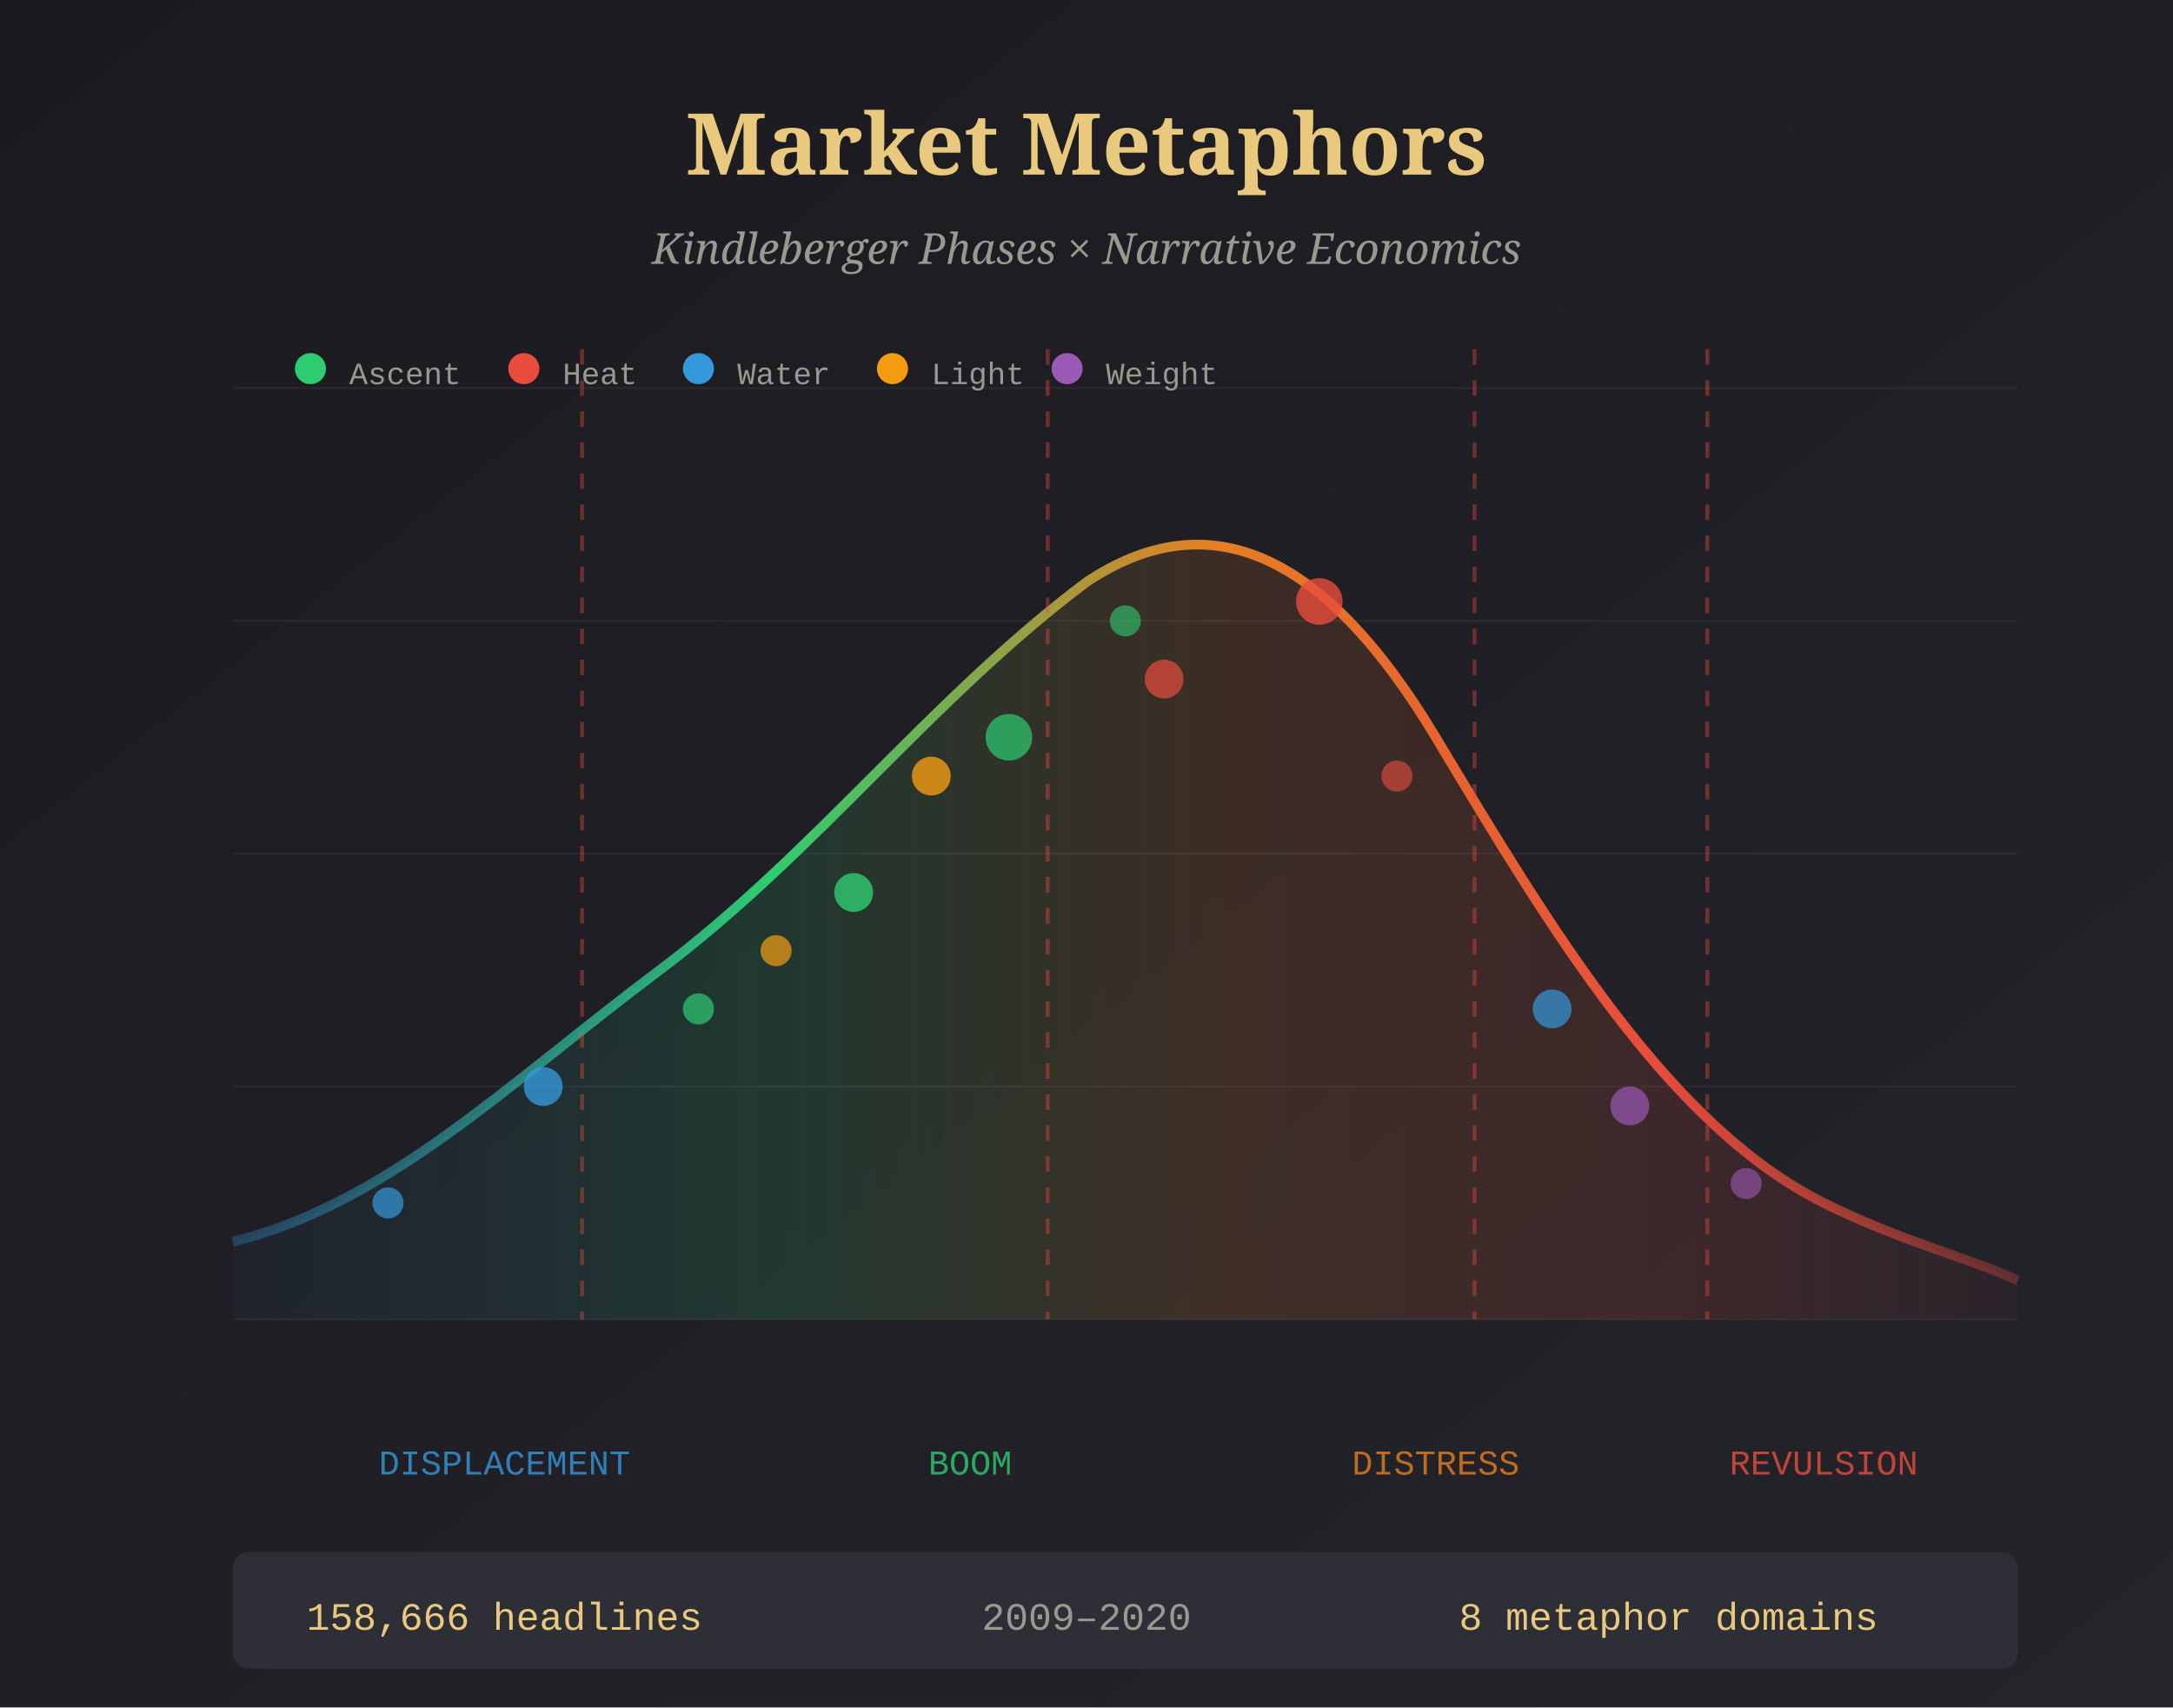
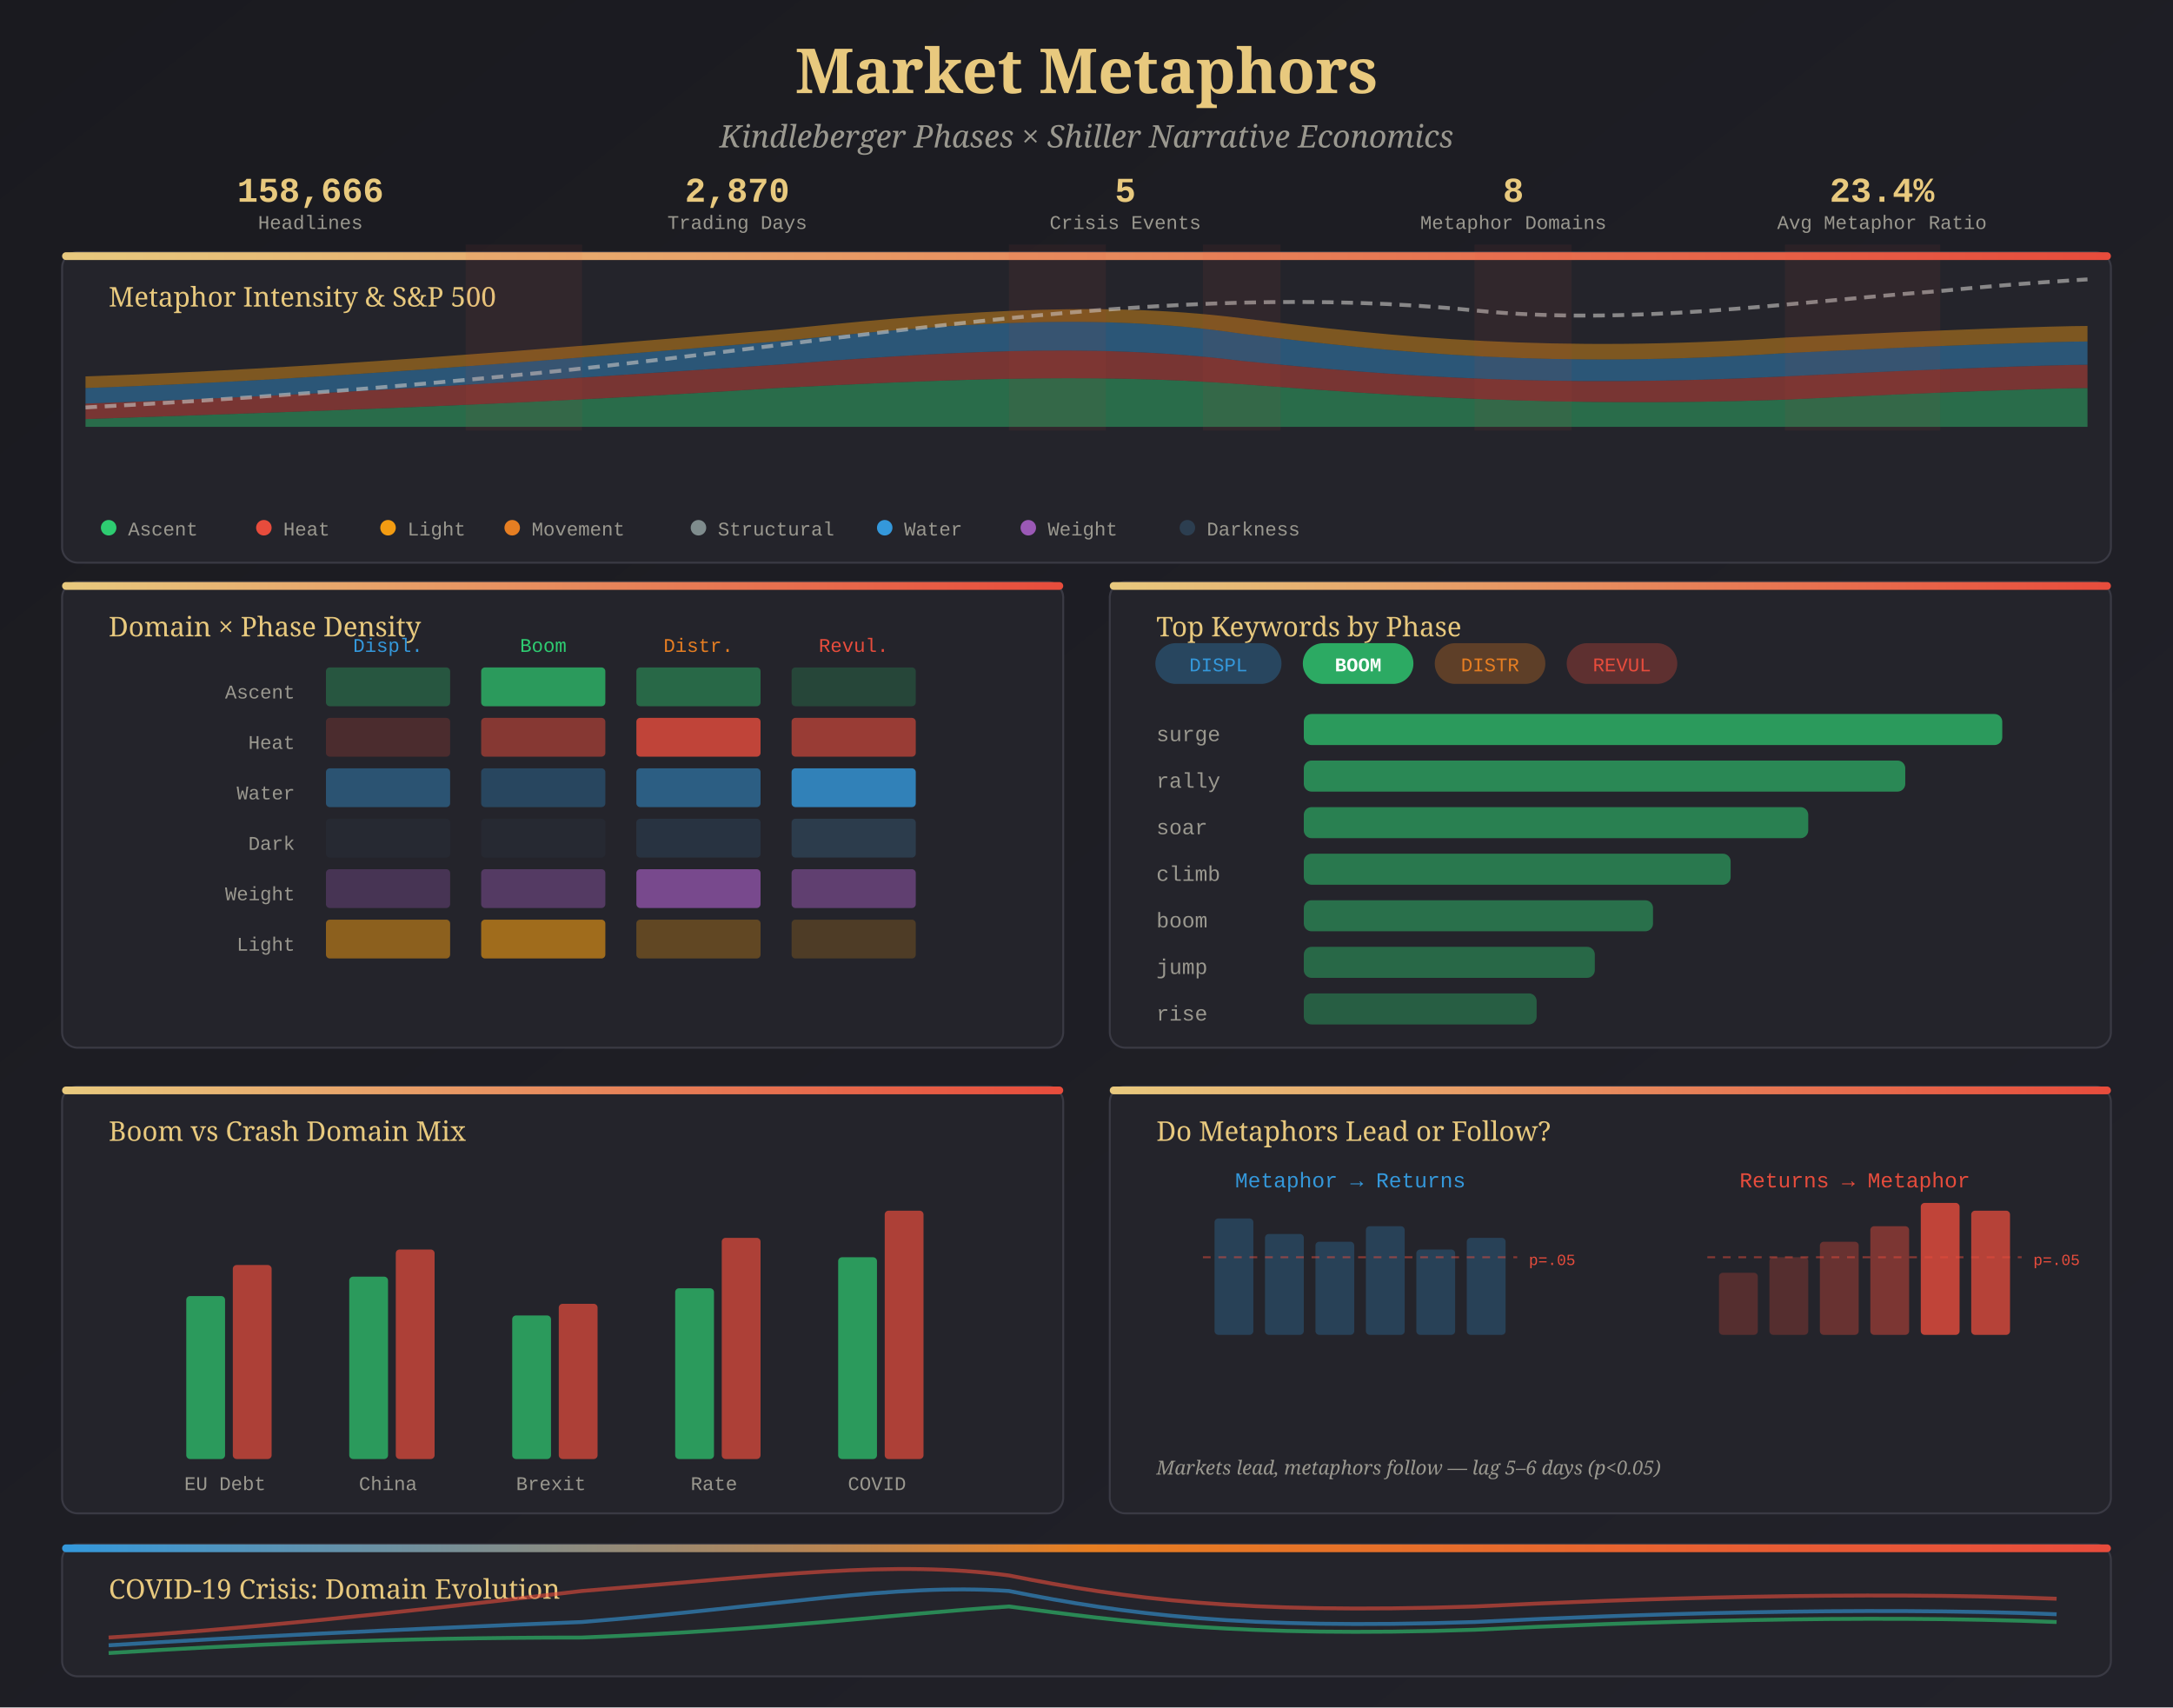
- <svg xmlns="http://www.w3.org/2000/svg" viewBox="0 0 560 440" font-family="'Courier New', monospace">
+ <svg xmlns="http://www.w3.org/2000/svg" viewBox="0 0 560 440">
  <defs>
    <linearGradient id="bg" x1="0" y1="0" x2="1" y2="1">
      <stop offset="0%" stop-color="#1a1a1f" />
-       <stop offset="100%" stop-color="#24242b" />
+       <stop offset="100%" stop-color="#22222a" />
    </linearGradient>
-     <linearGradient id="line1" x1="0" y1="0" x2="1" y2="0">
-       <stop offset="0%" stop-color="#3498db" stop-opacity="0.3" />
-       <stop offset="30%" stop-color="#2ecc71" />
-       <stop offset="55%" stop-color="#e67e22" />
-       <stop offset="80%" stop-color="#e74c3c" />
-       <stop offset="100%" stop-color="#e74c3c" stop-opacity="0.3" />
+     <linearGradient id="panelTop" x1="0" y1="0" x2="1" y2="0">
+       <stop offset="0%" stop-color="#e8c97e" />
+       <stop offset="100%" stop-color="#e74c3c" />
    </linearGradient>
+     <linearGradient id="covidTop" x1="0" y1="0" x2="1" y2="0">
+       <stop offset="0%" stop-color="#3498db" />
+       <stop offset="50%" stop-color="#e67e22" />
+       <stop offset="100%" stop-color="#e74c3c" />
+     </linearGradient>
+     <clipPath id="tsClip">
+       <rect x="22" y="63" width="516" height="48" />
+     </clipPath>
  </defs>
  <rect width="560" height="440" fill="url(#bg)" />
-   <g stroke="#3a3a44" stroke-width="0.5" opacity="0.4">
-     <line x1="60" y1="100" x2="520" y2="100" />
-     <line x1="60" y1="160" x2="520" y2="160" />
-     <line x1="60" y1="220" x2="520" y2="220" />
-     <line x1="60" y1="280" x2="520" y2="280" />
-     <line x1="60" y1="340" x2="520" y2="340" />
+   <text x="280" y="24" text-anchor="middle" fill="#e8c97e" font-size="16" font-weight="bold" font-family="Georgia,serif">Market Metaphors</text>
+   <text x="280" y="38" text-anchor="middle" fill="#9a988f" font-size="8" font-style="italic" font-family="Georgia,serif">Kindleberger Phases × Shiller Narrative Economics</text>
+   <g font-family="'Courier New',monospace" text-anchor="middle">
+     <text x="80" y="52" fill="#e8c97e" font-size="9" font-weight="bold">158,666</text>
+     <text x="80" y="59" fill="#9a988f" font-size="5">Headlines</text>
+     <text x="190" y="52" fill="#e8c97e" font-size="9" font-weight="bold">2,870</text>
+     <text x="190" y="59" fill="#9a988f" font-size="5">Trading Days</text>
+     <text x="290" y="52" fill="#e8c97e" font-size="9" font-weight="bold">5</text>
+     <text x="290" y="59" fill="#9a988f" font-size="5">Crisis Events</text>
+     <text x="390" y="52" fill="#e8c97e" font-size="9" font-weight="bold">8</text>
+     <text x="390" y="59" fill="#9a988f" font-size="5">Metaphor Domains</text>
+     <text x="485" y="52" fill="#e8c97e" font-size="9" font-weight="bold">23.4%</text>
+     <text x="485" y="59" fill="#9a988f" font-size="5">Avg Metaphor Ratio</text>
  </g>
-   <text x="280" y="45" text-anchor="middle" fill="#e8c97e" font-size="22" font-weight="bold" font-family="Georgia, serif">Market Metaphors</text>
-   <text x="280" y="68" text-anchor="middle" fill="#9a988f" font-size="11" font-style="italic" font-family="Georgia, serif">Kindleberger Phases × Narrative Economics</text>
-   <text x="130" y="380" text-anchor="middle" fill="#3498db" font-size="9" opacity="0.8">DISPLACEMENT</text>
-   <text x="250" y="380" text-anchor="middle" fill="#2ecc71" font-size="9" opacity="0.8">BOOM</text>
-   <text x="370" y="380" text-anchor="middle" fill="#e67e22" font-size="9" opacity="0.8">DISTRESS</text>
-   <text x="470" y="380" text-anchor="middle" fill="#e74c3c" font-size="9" opacity="0.8">REVULSION</text>
-   <path d="M60,320 C100,310 130,280 170,250 C210,220 240,180 280,150 C310,130 340,140 370,190 C400,240 430,290 470,310 C490,320 510,325 520,330 L520,340 L60,340 Z" fill="url(#line1)" opacity="0.15" />
-   <path d="M60,320 C100,310 130,280 170,250 C210,220 240,180 280,150 C310,130 340,140 370,190 C400,240 430,290 470,310 C490,320 510,325 520,330" fill="none" stroke="url(#line1)" stroke-width="2.5" />
-   <circle cx="180" cy="260" r="4" fill="#2ecc71" opacity="0.7" />
-   <circle cx="220" cy="230" r="5" fill="#2ecc71" opacity="0.8" />
-   <circle cx="260" cy="190" r="6" fill="#2ecc71" opacity="0.7" />
-   <circle cx="290" cy="160" r="4" fill="#2ecc71" opacity="0.6" />
-   <circle cx="300" cy="175" r="5" fill="#e74c3c" opacity="0.7" />
-   <circle cx="340" cy="155" r="6" fill="#e74c3c" opacity="0.8" />
-   <circle cx="360" cy="200" r="4" fill="#e74c3c" opacity="0.6" />
-   <circle cx="100" cy="310" r="4" fill="#3498db" opacity="0.7" />
-   <circle cx="140" cy="280" r="5" fill="#3498db" opacity="0.8" />
-   <circle cx="400" cy="260" r="5" fill="#3498db" opacity="0.7" />
-   <circle cx="200" cy="245" r="4" fill="#f39c12" opacity="0.7" />
-   <circle cx="240" cy="200" r="5" fill="#f39c12" opacity="0.8" />
-   <circle cx="420" cy="285" r="5" fill="#9b59b6" opacity="0.7" />
-   <circle cx="450" cy="305" r="4" fill="#9b59b6" opacity="0.6" />
-   <line x1="150" y1="90" x2="150" y2="340" stroke="#e74c3c" stroke-width="1" stroke-dasharray="4,4" opacity="0.4" />
-   <line x1="270" y1="90" x2="270" y2="340" stroke="#e74c3c" stroke-width="1" stroke-dasharray="4,4" opacity="0.4" />
-   <line x1="380" y1="90" x2="380" y2="340" stroke="#e74c3c" stroke-width="1" stroke-dasharray="4,4" opacity="0.4" />
-   <line x1="440" y1="90" x2="440" y2="340" stroke="#e74c3c" stroke-width="1" stroke-dasharray="4,4" opacity="0.4" />
-   <rect x="60" y="400" width="460" height="30" rx="4" fill="#2e2e37" />
-   <text x="130" y="420" text-anchor="middle" fill="#e8c97e" font-size="10">158,666 headlines</text>
-   <text x="280" y="420" text-anchor="middle" fill="#9a988f" font-size="10">2009–2020</text>
-   <text x="430" y="420" text-anchor="middle" fill="#e8c97e" font-size="10">8 metaphor domains</text>
-   <circle cx="80" cy="95" r="4" fill="#2ecc71" />
-   <text x="90" y="99" fill="#9a988f" font-size="8">Ascent</text>
-   <circle cx="135" cy="95" r="4" fill="#e74c3c" />
-   <text x="145" y="99" fill="#9a988f" font-size="8">Heat</text>
-   <circle cx="180" cy="95" r="4" fill="#3498db" />
-   <text x="190" y="99" fill="#9a988f" font-size="8">Water</text>
-   <circle cx="230" cy="95" r="4" fill="#f39c12" />
-   <text x="240" y="99" fill="#9a988f" font-size="8">Light</text>
-   <circle cx="275" cy="95" r="4" fill="#9b59b6" />
-   <text x="285" y="99" fill="#9a988f" font-size="8">Weight</text>
+   <rect x="16" y="65" width="528" height="80" rx="4" fill="#24242b" stroke="#3a3a44" stroke-width="0.5" />
+   <rect x="16" y="65" width="528" height="2" rx="1" fill="url(#panelTop)" />
+   <text x="28" y="79" fill="#e8c97e" font-size="7" font-family="Georgia,serif">Metaphor Intensity &amp; S&amp;P 500</text>
+   <g clip-path="url(#tsClip)" opacity="0.85">
+     <path d="M22,108 C80,106 140,104 200,100 C240,98 280,96 320,99 C360,102 400,105 460,103 C500,101 530,100 538,100 L538,110 L22,110Z" fill="#2ecc71" opacity="0.5" />
+     <path d="M22,104 C80,102 140,98 200,94 C240,91 280,88 320,93 C360,97 400,100 460,97 C500,95 530,94 538,94 L538,100 C530,100 500,101 460,103 C400,105 360,102 320,99 C280,96 240,98 200,100 C140,104 80,106 22,108Z" fill="#e74c3c" opacity="0.5" />
+     <path d="M22,100 C80,98 140,93 200,88 C240,84 280,80 320,86 C360,91 400,95 460,91 C500,89 530,88 538,88 L538,94 C530,94 500,95 460,97 C400,100 360,97 320,93 C280,88 240,91 200,94 C140,98 80,102 22,104Z" fill="#3498db" opacity="0.5" />
+     <path d="M22,97 C80,95 140,90 200,85 C240,81 280,77 320,82 C360,87 400,91 460,87 C500,85 530,84 538,84 L538,88 C530,88 500,89 460,91 C400,95 360,91 320,86 C280,80 240,84 200,88 C140,93 80,98 22,100Z" fill="#f39c12" opacity="0.5" />
+     <path d="M22,105 C60,103 100,100 140,96 C180,92 220,86 260,82 C300,78 340,76 380,80 C420,84 460,78 500,75 C520,73 538,72 538,72" fill="none" stroke="#e8e6e1" stroke-width="1" stroke-dasharray="3,2" opacity="0.6" />
+     <rect x="120" y="63" width="30" height="48" fill="#e74c3c" opacity="0.08" />
+     <rect x="260" y="63" width="25" height="48" fill="#e74c3c" opacity="0.08" />
+     <rect x="310" y="63" width="20" height="48" fill="#e74c3c" opacity="0.08" />
+     <rect x="380" y="63" width="25" height="48" fill="#e74c3c" opacity="0.08" />
+     <rect x="460" y="63" width="40" height="48" fill="#e74c3c" opacity="0.08" />
+   </g>
+   <g font-family="'Courier New',monospace" font-size="5" transform="translate(28,138)">
+     <circle cx="0" cy="-2" r="2" fill="#2ecc71" />
+     <text x="5" y="0" fill="#9a988f">Ascent</text>
+     <circle cx="40" cy="-2" r="2" fill="#e74c3c" />
+     <text x="45" y="0" fill="#9a988f">Heat</text>
+     <circle cx="72" cy="-2" r="2" fill="#f39c12" />
+     <text x="77" y="0" fill="#9a988f">Light</text>
+     <circle cx="104" cy="-2" r="2" fill="#e67e22" />
+     <text x="109" y="0" fill="#9a988f">Movement</text>
+     <circle cx="152" cy="-2" r="2" fill="#7f8c8d" />
+     <text x="157" y="0" fill="#9a988f">Structural</text>
+     <circle cx="200" cy="-2" r="2" fill="#3498db" />
+     <text x="205" y="0" fill="#9a988f">Water</text>
+     <circle cx="237" cy="-2" r="2" fill="#9b59b6" />
+     <text x="242" y="0" fill="#9a988f">Weight</text>
+     <circle cx="278" cy="-2" r="2" fill="#2c3e50" />
+     <text x="283" y="0" fill="#9a988f">Darkness</text>
+   </g>
+   <rect x="16" y="150" width="258" height="120" rx="4" fill="#24242b" stroke="#3a3a44" stroke-width="0.5" />
+   <rect x="16" y="150" width="258" height="2" rx="1" fill="url(#panelTop)" />
+   <text x="28" y="164" fill="#e8c97e" font-size="7" font-family="Georgia,serif">Domain × Phase Density</text>
+   <g transform="translate(80,172)" font-family="'Courier New',monospace" font-size="5">
+     <text x="20" y="-4" text-anchor="middle" fill="#3498db">Displ.</text>
+     <text x="60" y="-4" text-anchor="middle" fill="#2ecc71">Boom</text>
+     <text x="100" y="-4" text-anchor="middle" fill="#e67e22">Distr.</text>
+     <text x="140" y="-4" text-anchor="middle" fill="#e74c3c">Revul.</text>
+     <text x="-4" y="8" text-anchor="end" fill="#9a988f">Ascent</text>
+     <rect x="4" y="0" width="32" height="10" rx="1" fill="#2ecc71" opacity="0.3" />
+     <rect x="44" y="0" width="32" height="10" rx="1" fill="#2ecc71" opacity="0.7" />
+     <rect x="84" y="0" width="32" height="10" rx="1" fill="#2ecc71" opacity="0.4" />
+     <rect x="124" y="0" width="32" height="10" rx="1" fill="#2ecc71" opacity="0.2" />
+     <text x="-4" y="21" text-anchor="end" fill="#9a988f">Heat</text>
+     <rect x="4" y="13" width="32" height="10" rx="1" fill="#e74c3c" opacity="0.2" />
+     <rect x="44" y="13" width="32" height="10" rx="1" fill="#e74c3c" opacity="0.5" />
+     <rect x="84" y="13" width="32" height="10" rx="1" fill="#e74c3c" opacity="0.8" />
+     <rect x="124" y="13" width="32" height="10" rx="1" fill="#e74c3c" opacity="0.6" />
+     <text x="-4" y="34" text-anchor="end" fill="#9a988f">Water</text>
+     <rect x="4" y="26" width="32" height="10" rx="1" fill="#3498db" opacity="0.4" />
+     <rect x="44" y="26" width="32" height="10" rx="1" fill="#3498db" opacity="0.3" />
+     <rect x="84" y="26" width="32" height="10" rx="1" fill="#3498db" opacity="0.5" />
+     <rect x="124" y="26" width="32" height="10" rx="1" fill="#3498db" opacity="0.8" />
+     <text x="-4" y="47" text-anchor="end" fill="#9a988f">Dark</text>
+     <rect x="4" y="39" width="32" height="10" rx="1" fill="#2c3e50" opacity="0.2" />
+     <rect x="44" y="39" width="32" height="10" rx="1" fill="#2c3e50" opacity="0.2" />
+     <rect x="84" y="39" width="32" height="10" rx="1" fill="#2c3e50" opacity="0.6" />
+     <rect x="124" y="39" width="32" height="10" rx="1" fill="#2c3e50" opacity="0.9" />
+     <text x="-4" y="60" text-anchor="end" fill="#9a988f">Weight</text>
+     <rect x="4" y="52" width="32" height="10" rx="1" fill="#9b59b6" opacity="0.3" />
+     <rect x="44" y="52" width="32" height="10" rx="1" fill="#9b59b6" opacity="0.4" />
+     <rect x="84" y="52" width="32" height="10" rx="1" fill="#9b59b6" opacity="0.7" />
+     <rect x="124" y="52" width="32" height="10" rx="1" fill="#9b59b6" opacity="0.5" />
+     <text x="-4" y="73" text-anchor="end" fill="#9a988f">Light</text>
+     <rect x="4" y="65" width="32" height="10" rx="1" fill="#f39c12" opacity="0.5" />
+     <rect x="44" y="65" width="32" height="10" rx="1" fill="#f39c12" opacity="0.6" />
+     <rect x="84" y="65" width="32" height="10" rx="1" fill="#f39c12" opacity="0.3" />
+     <rect x="124" y="65" width="32" height="10" rx="1" fill="#f39c12" opacity="0.2" />
+   </g>
+   <rect x="286" y="150" width="258" height="120" rx="4" fill="#24242b" stroke="#3a3a44" stroke-width="0.5" />
+   <rect x="286" y="150" width="258" height="2" rx="1" fill="url(#panelTop)" />
+   <text x="298" y="164" fill="#e8c97e" font-size="7" font-family="Georgia,serif">Top Keywords by Phase</text>
+   <g transform="translate(298,172)" font-family="'Courier New',monospace" font-size="5">
+     <rect x="0" y="-6" width="32" height="10" rx="5" fill="#3498db" opacity="0.3" stroke="#3498db" stroke-width="0.5" />
+     <text x="16" y="1" text-anchor="middle" fill="#3498db">DISPL</text>
+     <rect x="38" y="-6" width="28" height="10" rx="5" fill="#2ecc71" opacity="0.8" stroke="#2ecc71" stroke-width="0.5" />
+     <text x="52" y="1" text-anchor="middle" fill="#fff" font-weight="bold">BOOM</text>
+     <rect x="72" y="-6" width="28" height="10" rx="5" fill="#e67e22" opacity="0.3" stroke="#e67e22" stroke-width="0.5" />
+     <text x="86" y="1" text-anchor="middle" fill="#e67e22">DISTR</text>
+     <rect x="106" y="-6" width="28" height="10" rx="5" fill="#e74c3c" opacity="0.3" stroke="#e74c3c" stroke-width="0.5" />
+     <text x="120" y="1" text-anchor="middle" fill="#e74c3c">REVUL</text>
+   </g>
+   <g transform="translate(298,184)" font-family="'Courier New',monospace" font-size="5.5">
+     <text x="0" y="7" fill="#9a988f">surge</text>
+     <rect x="38" y="0" width="180" height="8" rx="2" fill="#2ecc71" opacity="0.7" />
+     <text x="0" y="19" fill="#9a988f">rally</text>
+     <rect x="38" y="12" width="155" height="8" rx="2" fill="#2ecc71" opacity="0.6" />
+     <text x="0" y="31" fill="#9a988f">soar</text>
+     <rect x="38" y="24" width="130" height="8" rx="2" fill="#2ecc71" opacity="0.55" />
+     <text x="0" y="43" fill="#9a988f">climb</text>
+     <rect x="38" y="36" width="110" height="8" rx="2" fill="#2ecc71" opacity="0.5" />
+     <text x="0" y="55" fill="#9a988f">boom</text>
+     <rect x="38" y="48" width="90" height="8" rx="2" fill="#2ecc71" opacity="0.45" />
+     <text x="0" y="67" fill="#9a988f">jump</text>
+     <rect x="38" y="60" width="75" height="8" rx="2" fill="#2ecc71" opacity="0.4" />
+     <text x="0" y="79" fill="#9a988f">rise</text>
+     <rect x="38" y="72" width="60" height="8" rx="2" fill="#2ecc71" opacity="0.35" />
+   </g>
+   <rect x="16" y="280" width="258" height="110" rx="4" fill="#24242b" stroke="#3a3a44" stroke-width="0.5" />
+   <rect x="16" y="280" width="258" height="2" rx="1" fill="url(#panelTop)" />
+   <text x="28" y="294" fill="#e8c97e" font-size="7" font-family="Georgia,serif">Boom vs Crash Domain Mix</text>
+   <g transform="translate(40,304)" font-family="'Courier New',monospace" font-size="5">
+     <text x="18" y="80" text-anchor="middle" fill="#9a988f">EU Debt</text>
+     <text x="60" y="80" text-anchor="middle" fill="#9a988f">China</text>
+     <text x="102" y="80" text-anchor="middle" fill="#9a988f">Brexit</text>
+     <text x="144" y="80" text-anchor="middle" fill="#9a988f">Rate</text>
+     <text x="186" y="80" text-anchor="middle" fill="#9a988f">COVID</text>
+     <rect x="8" y="30" width="10" height="42" rx="1" fill="#2ecc71" opacity="0.7" />
+     <rect x="50" y="25" width="10" height="47" rx="1" fill="#2ecc71" opacity="0.7" />
+     <rect x="92" y="35" width="10" height="37" rx="1" fill="#2ecc71" opacity="0.7" />
+     <rect x="134" y="28" width="10" height="44" rx="1" fill="#2ecc71" opacity="0.7" />
+     <rect x="176" y="20" width="10" height="52" rx="1" fill="#2ecc71" opacity="0.7" />
+     <rect x="20" y="22" width="10" height="50" rx="1" fill="#e74c3c" opacity="0.7" />
+     <rect x="62" y="18" width="10" height="54" rx="1" fill="#e74c3c" opacity="0.7" />
+     <rect x="104" y="32" width="10" height="40" rx="1" fill="#e74c3c" opacity="0.7" />
+     <rect x="146" y="15" width="10" height="57" rx="1" fill="#e74c3c" opacity="0.7" />
+     <rect x="188" y="8" width="10" height="64" rx="1" fill="#e74c3c" opacity="0.7" />
+   </g>
+   <rect x="286" y="280" width="258" height="110" rx="4" fill="#24242b" stroke="#3a3a44" stroke-width="0.5" />
+   <rect x="286" y="280" width="258" height="2" rx="1" fill="url(#panelTop)" />
+   <text x="298" y="294" fill="#e8c97e" font-size="7" font-family="Georgia,serif">Do Metaphors Lead or Follow?</text>
+   <g transform="translate(298,300)" font-family="'Courier New',monospace" font-size="5">
+     <text x="50" y="6" text-anchor="middle" fill="#3498db" font-size="5.5">Metaphor → Returns</text>
+     <rect x="15" y="14" width="10" height="30" rx="1" fill="#3498db" opacity="0.25" />
+     <rect x="28" y="18" width="10" height="26" rx="1" fill="#3498db" opacity="0.25" />
+     <rect x="41" y="20" width="10" height="24" rx="1" fill="#3498db" opacity="0.25" />
+     <rect x="54" y="16" width="10" height="28" rx="1" fill="#3498db" opacity="0.25" />
+     <rect x="67" y="22" width="10" height="22" rx="1" fill="#3498db" opacity="0.25" />
+     <rect x="80" y="19" width="10" height="25" rx="1" fill="#3498db" opacity="0.25" />
+     <line x1="12" y1="24" x2="93" y2="24" stroke="#e74c3c" stroke-width="0.5" stroke-dasharray="2,2" opacity="0.5" />
+     <text x="96" y="26" fill="#e74c3c" font-size="4">p=.05</text>
+     <text x="180" y="6" text-anchor="middle" fill="#e74c3c" font-size="5.5">Returns → Metaphor</text>
+     <rect x="145" y="28" width="10" height="16" rx="1" fill="#e74c3c" opacity="0.25" />
+     <rect x="158" y="24" width="10" height="20" rx="1" fill="#e74c3c" opacity="0.25" />
+     <rect x="171" y="20" width="10" height="24" rx="1" fill="#e74c3c" opacity="0.35" />
+     <rect x="184" y="16" width="10" height="28" rx="1" fill="#e74c3c" opacity="0.45" />
+     <rect x="197" y="10" width="10" height="34" rx="1" fill="#e74c3c" opacity="0.8" />
+     <rect x="210" y="12" width="10" height="32" rx="1" fill="#e74c3c" opacity="0.75" />
+     <line x1="142" y1="24" x2="223" y2="24" stroke="#e74c3c" stroke-width="0.5" stroke-dasharray="2,2" opacity="0.5" />
+     <text x="226" y="26" fill="#e74c3c" font-size="4">p=.05</text>
+   </g>
+   <text x="298" y="380" fill="#9a988f" font-size="5" font-style="italic" font-family="Georgia,serif">Markets lead, metaphors follow — lag 5–6 days (p&lt;0.05)</text>
+   <rect x="16" y="398" width="528" height="34" rx="4" fill="#24242b" stroke="#3a3a44" stroke-width="0.5" />
+   <rect x="16" y="398" width="528" height="2" rx="1" fill="url(#covidTop)" />
+   <text x="28" y="412" fill="#e8c97e" font-size="7" font-family="Georgia,serif">COVID-19 Crisis: Domain Evolution</text>
+   <path d="M28,424 C60,422 100,420 150,418 C200,414 230,408 260,410 C290,416 320,420 380,418 C420,416 480,414 530,416" fill="none" stroke="#3498db" stroke-width="1" opacity="0.6" />
+   <path d="M28,422 C60,420 100,416 150,410 C200,406 230,402 260,406 C290,412 320,416 380,414 C420,412 480,410 530,412" fill="none" stroke="#e74c3c" stroke-width="1" opacity="0.6" />
+   <path d="M28,426 C60,424 100,422 150,422 C200,420 230,416 260,414 C290,418 320,422 380,420 C420,418 480,416 530,418" fill="none" stroke="#2ecc71" stroke-width="1" opacity="0.6" />
</svg>
